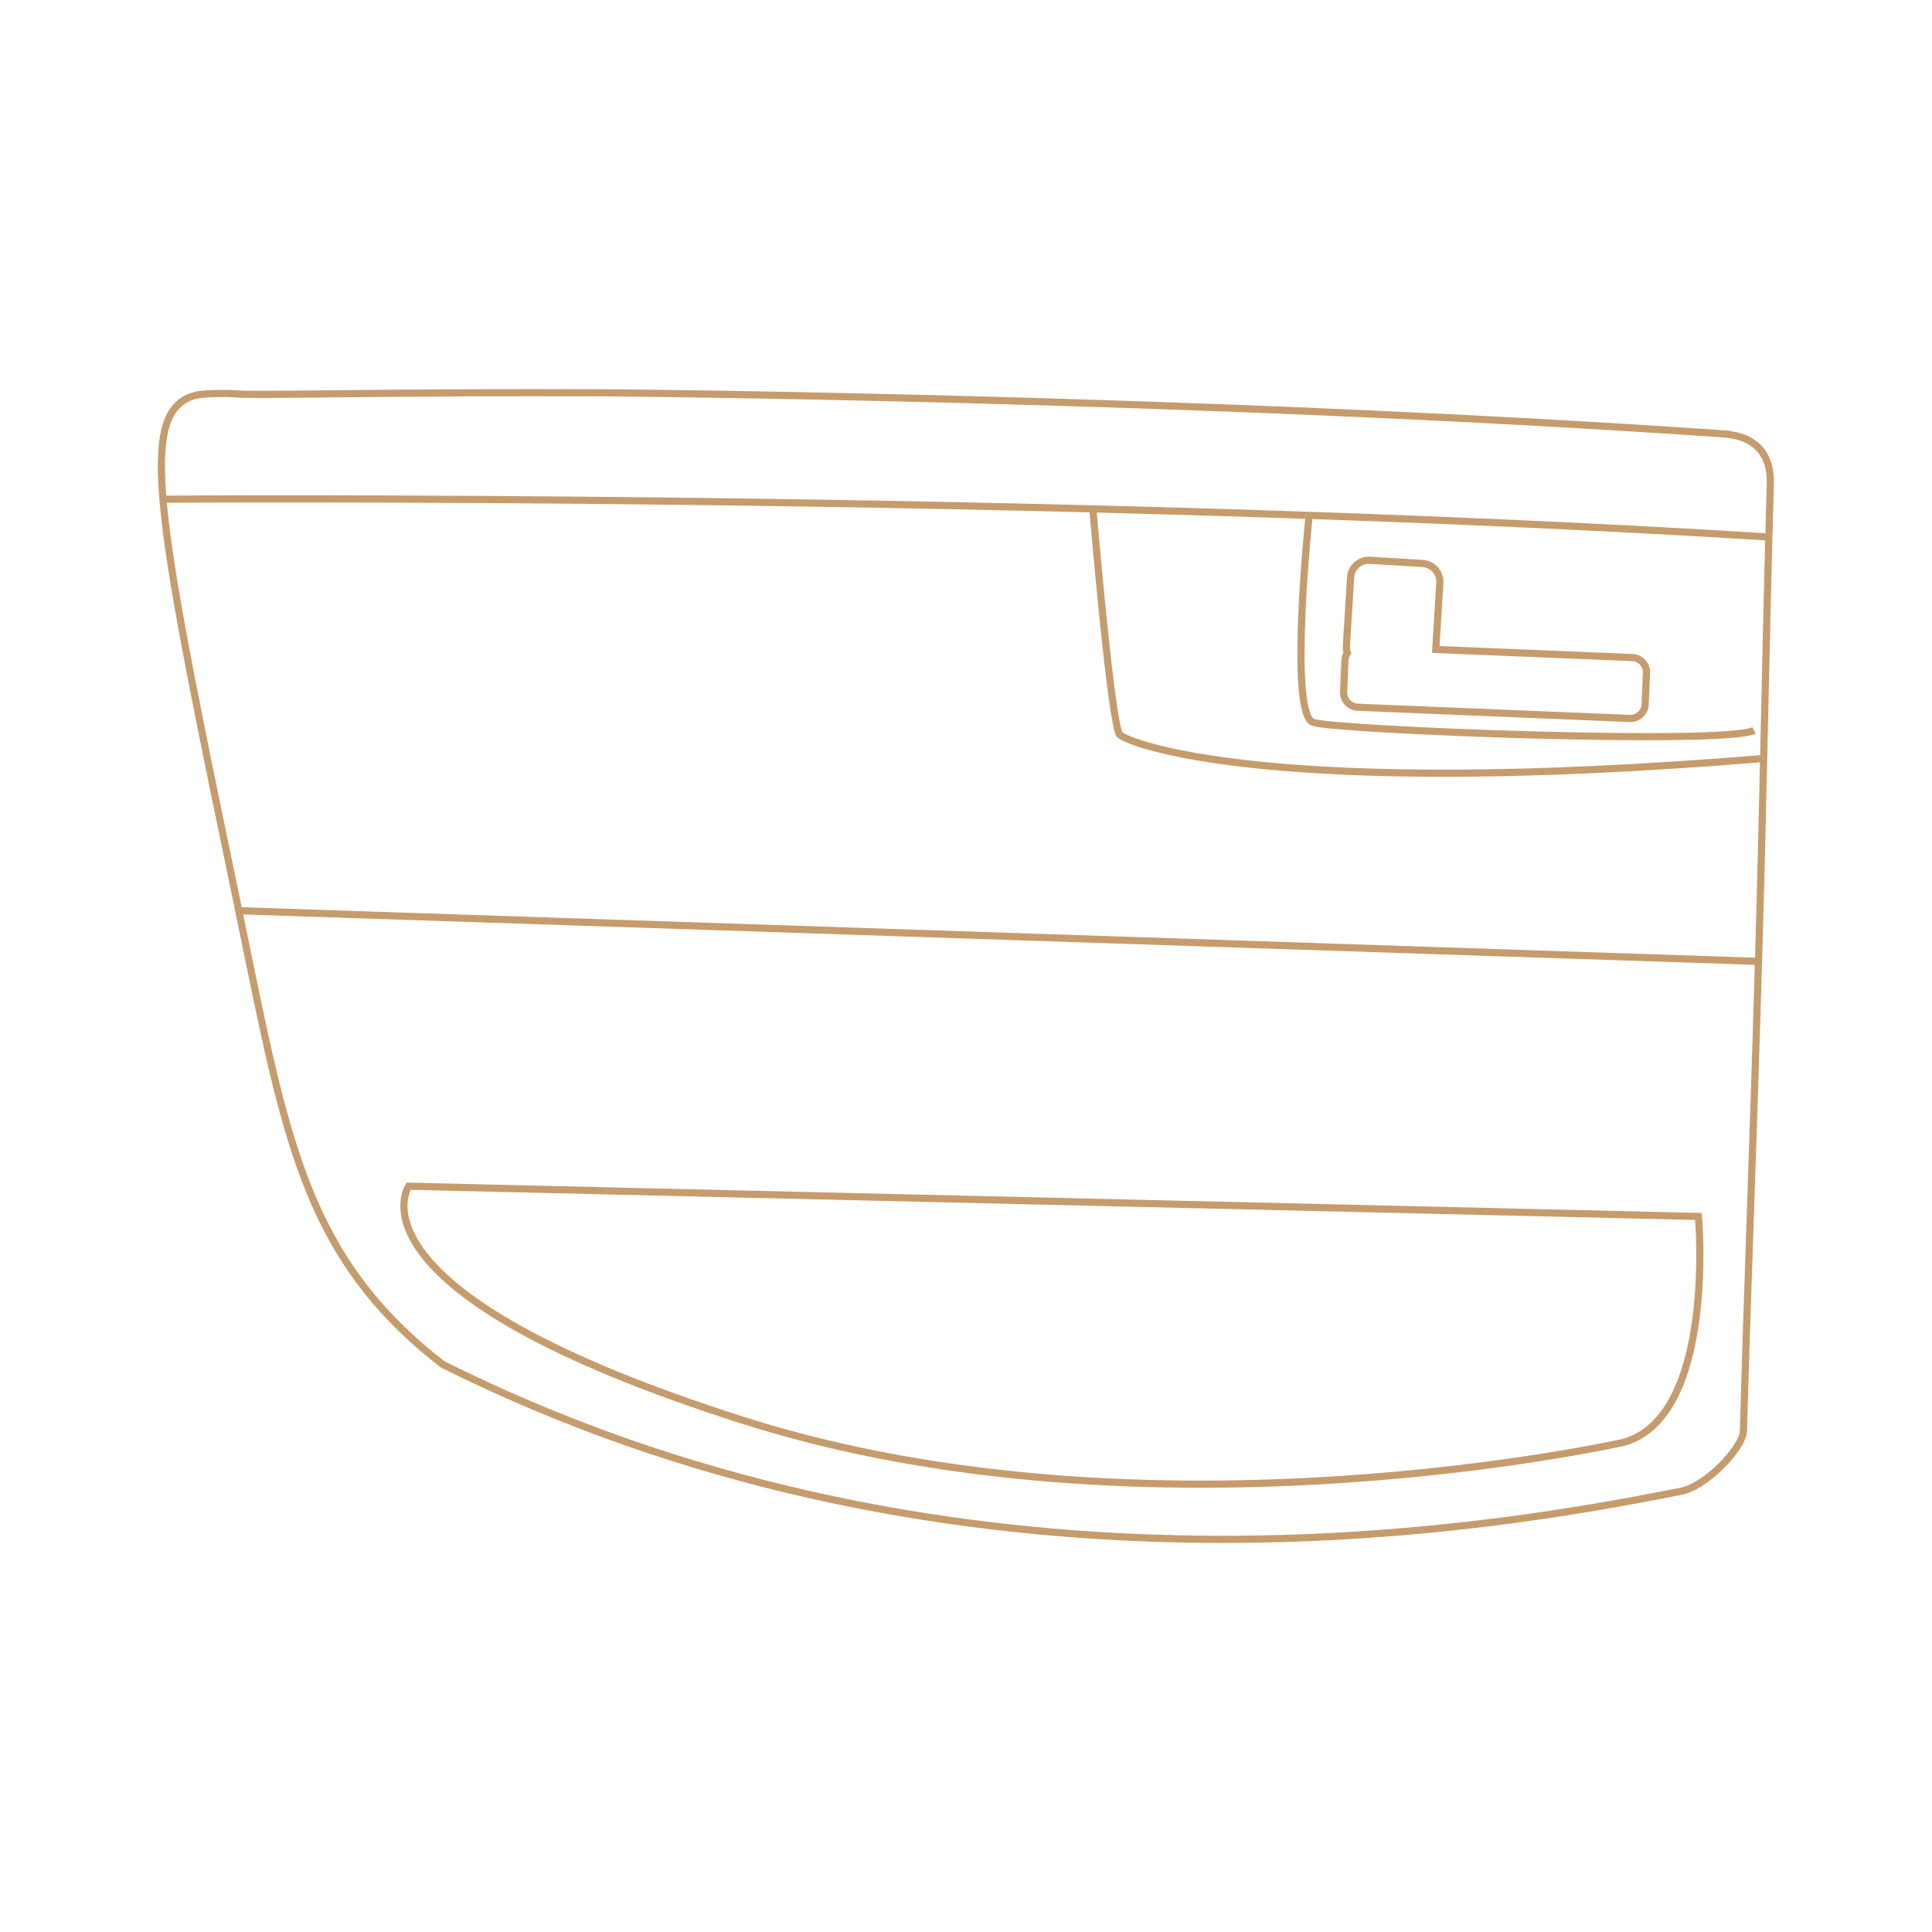
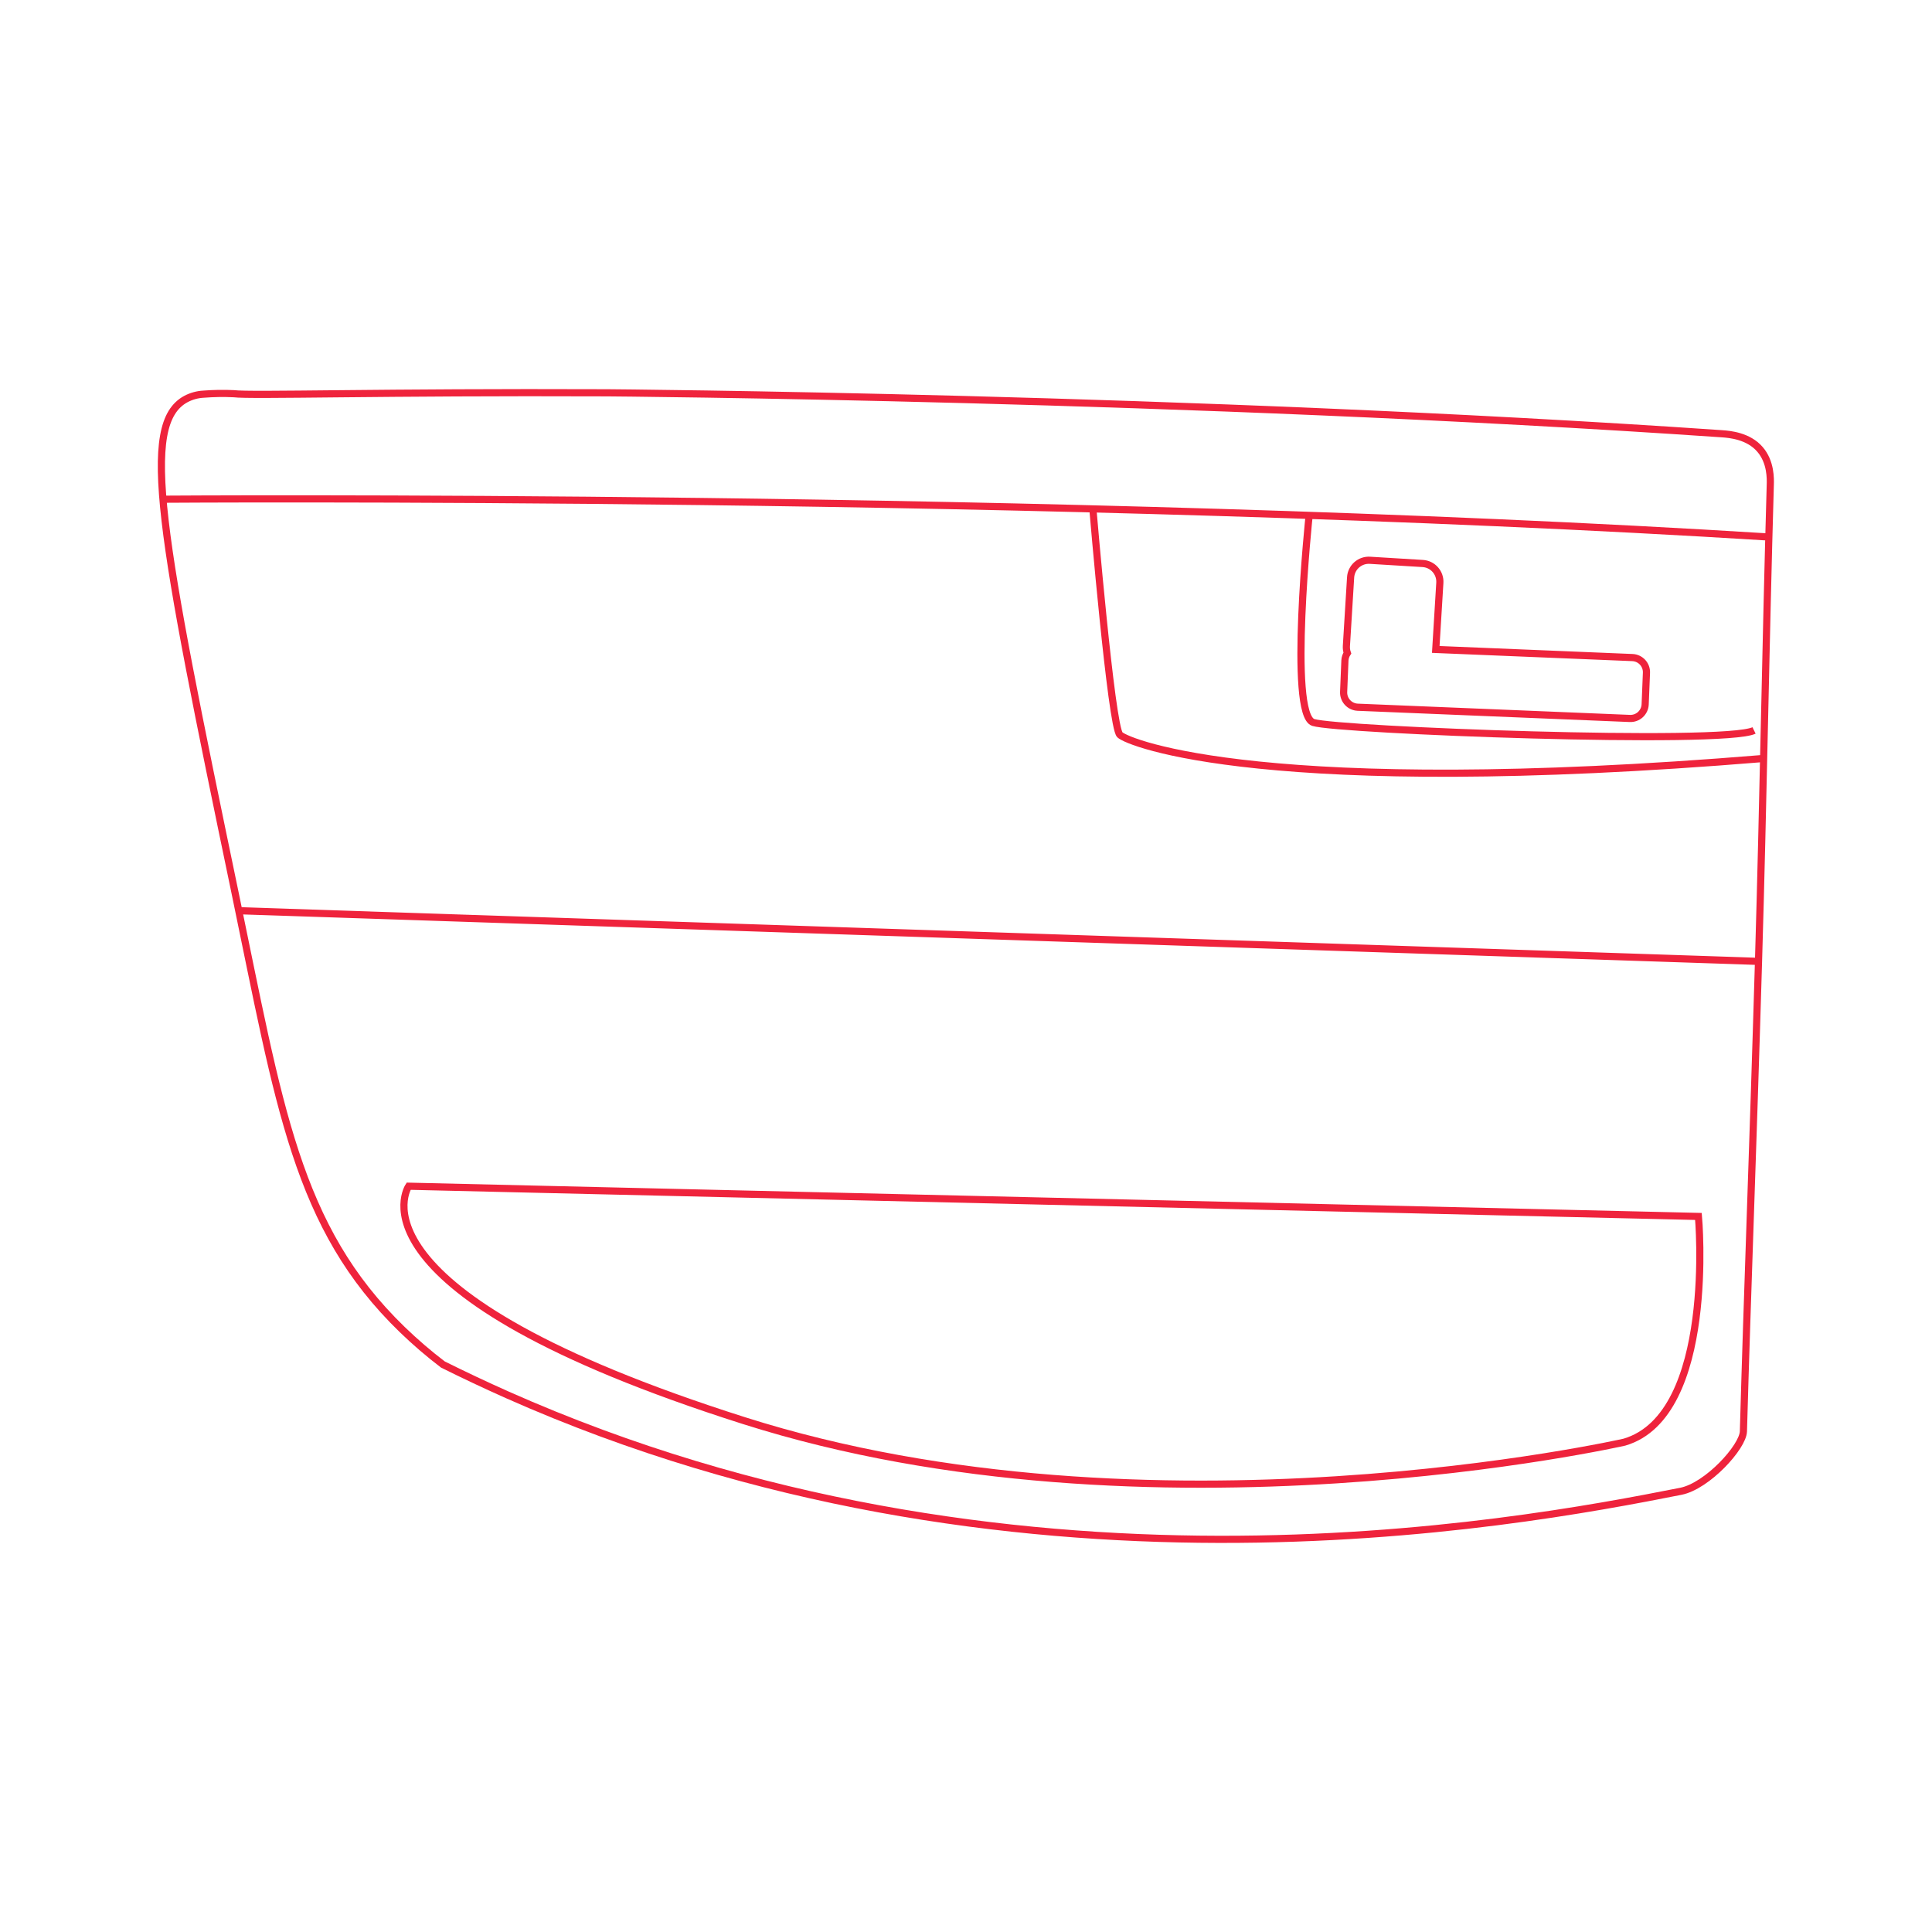
<svg xmlns="http://www.w3.org/2000/svg" id="Layer_1" data-name="Layer 1" viewBox="0 0 540 540">
  <defs>
-     <style>.cls-1,.cls-2{fill:none;}.cls-1{stroke:#c69c6d;stroke-miterlimit:10;stroke-width:2px;}</style>
+     <style>.cls-1,.cls-2{fill:none;}.cls-1{stroke:#ef233c;stroke-miterlimit:10;stroke-width:2px;}</style>
  </defs>
  <path class="cls-1" d="M45.58,139.53S296,137.71,494.43,150.1" />
  <path class="cls-1" d="M481.34,121.24C332.49,111,169.63,109.79,169.63,109.79c-62.73-.26-99.68.87-104.3.25a67.37,67.37,0,0,0-8.43.13A11.84,11.84,0,0,0,52,111.51c-13,6.94-7.15,37.94,13.63,137.69,12.51,60.05,17.11,93.69,46.81,122.43a126.29,126.29,0,0,0,11.36,9.76q8.82,4.39,18,8.48c140.4,62.36,280.57,36.34,328,26.95,7.4-1.47,17.36-12.38,17.49-16.75,1.13-40.09,2.58-75.9,4.22-131.36,1.32-44.39,2-88.8,3.29-133.19.05-1.59.2-6.37-2.88-9.92C488.68,121.82,483.42,121.39,481.34,121.24Z" />
  <path class="cls-1" d="M114.22,331.55,474.72,340s5,55.51-20.67,63.08c0,0-132.56,30.07-246.08-6S114.22,331.55,114.22,331.55Z" />
  <path class="cls-1" d="M305.46,142.24s5.15,60.82,7.54,63.13,41.23,18.07,180,6.62" />
  <line class="cls-1" x1="66.78" y1="254.55" x2="491.55" y2="268.71" />
  <path class="cls-1" d="M365.91,144.05s-5.85,55.67,1.16,57.88,114.9,6.32,123.19,2.23" />
  <path class="cls-1" d="M456.25,183.79l-54.95-2.27,1.14-18.62a5.1,5.1,0,0,0-4.78-5.4l-14.76-.9a5.09,5.09,0,0,0-5.4,4.78l-1.18,19.22a5,5,0,0,0,.27,1.93,4.14,4.14,0,0,0-.68,2.06l-.36,8.8a4.11,4.11,0,0,0,3.94,4.28l76.06,3.14a4.11,4.11,0,0,0,4.28-3.94l.36-8.81A4.1,4.1,0,0,0,456.25,183.79Z" />
  <rect class="cls-2" width="540" height="540" />
</svg>
